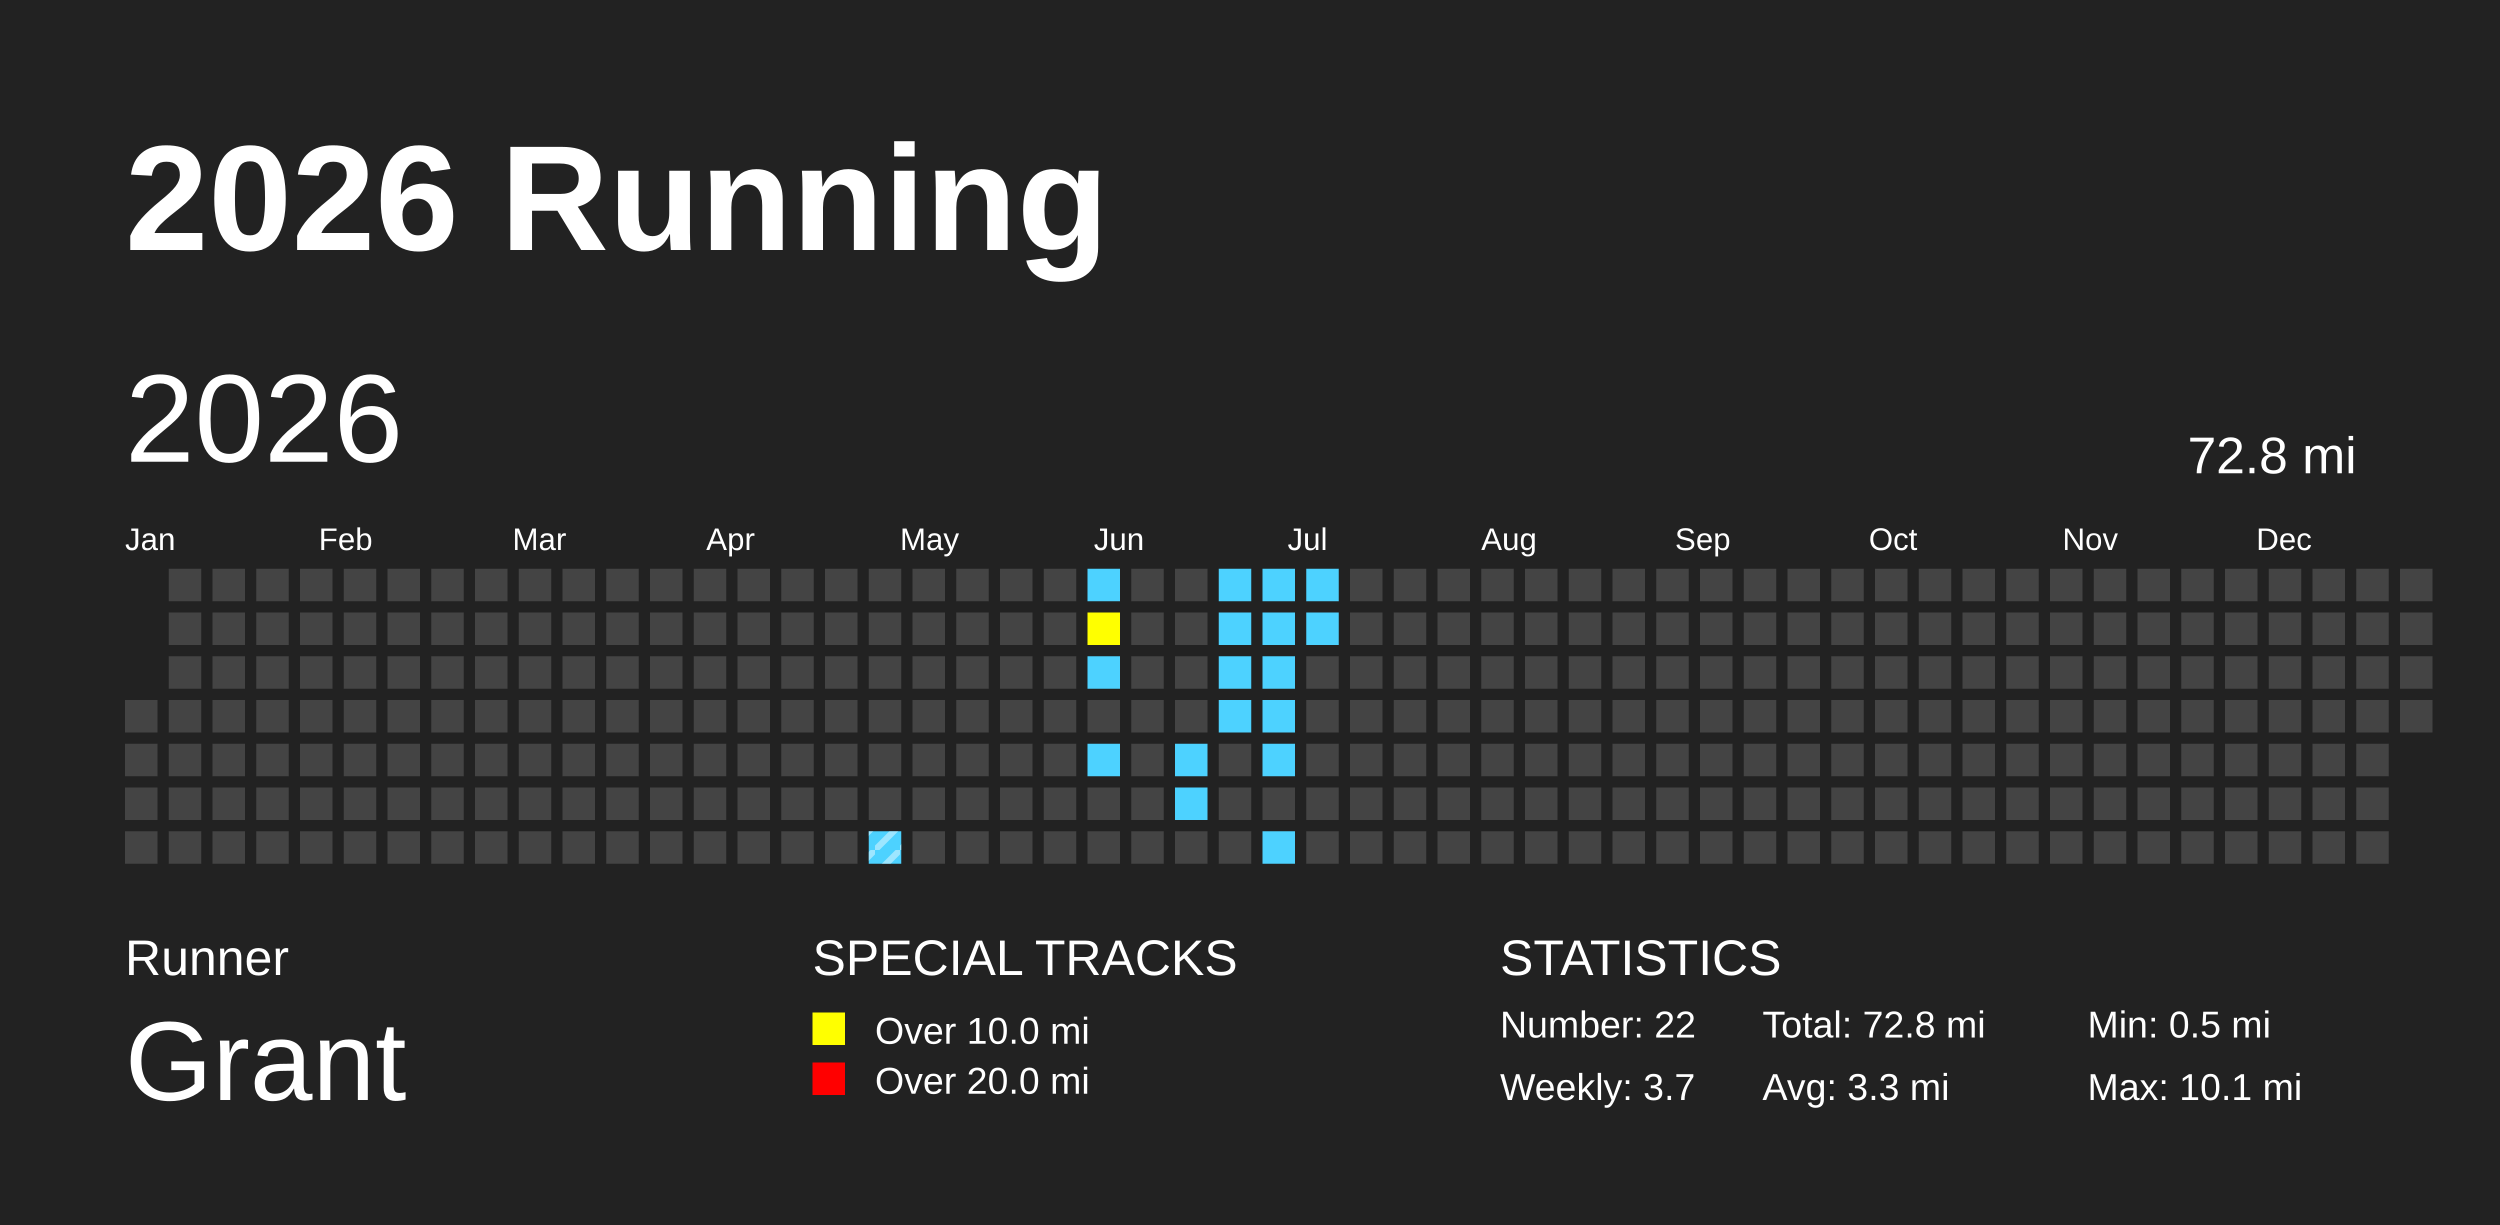
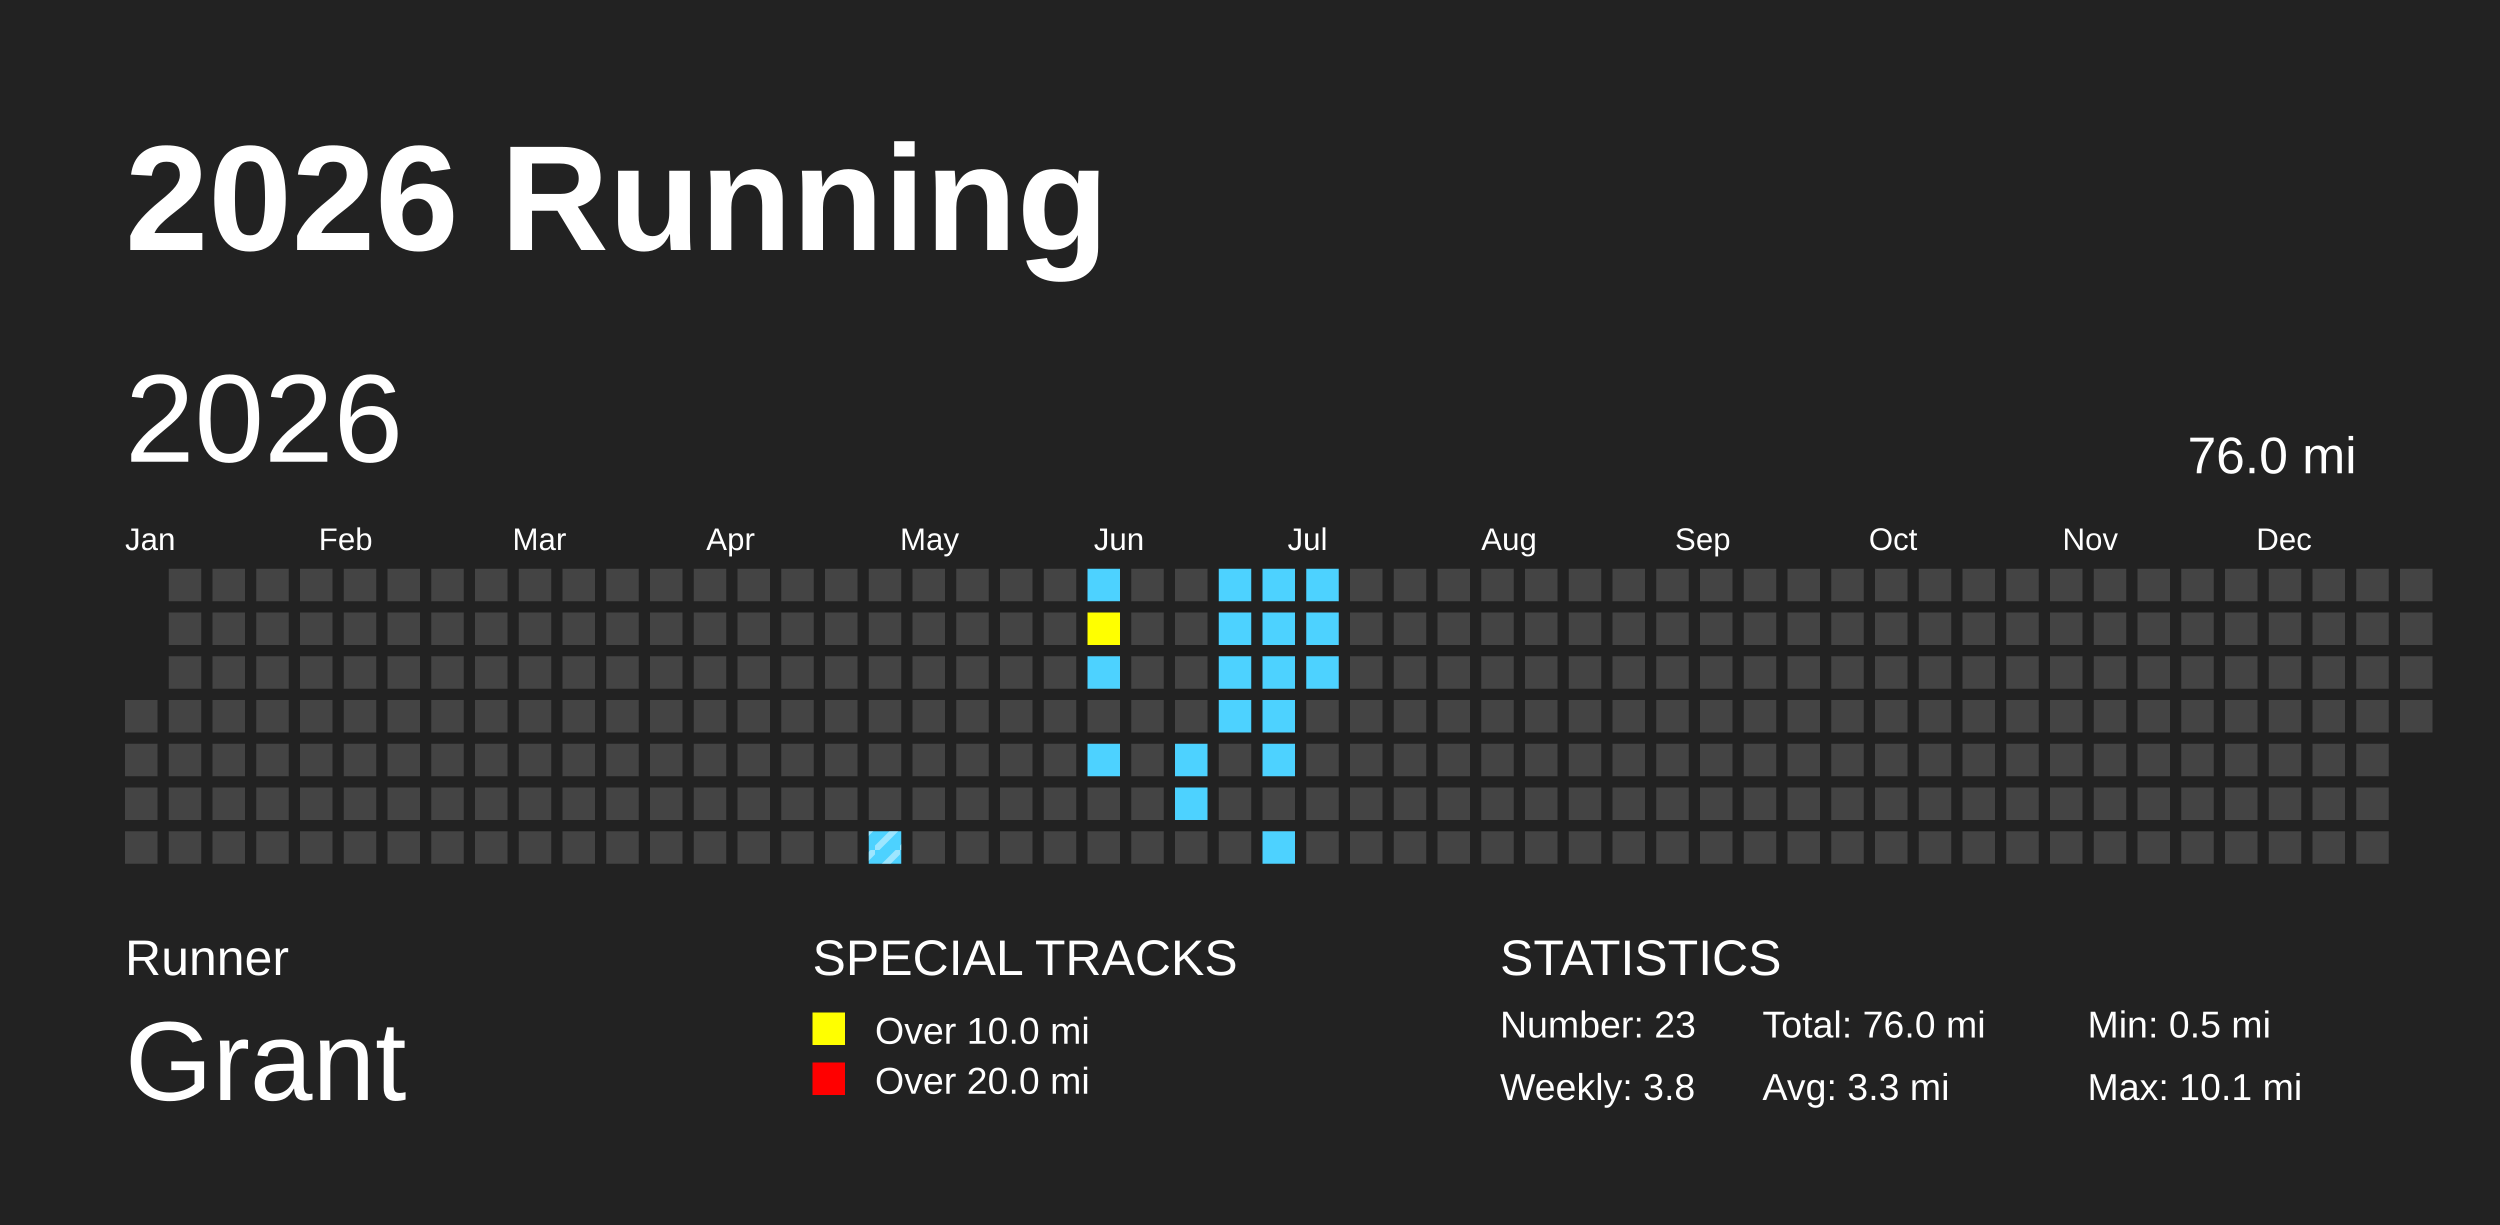
<svg xmlns="http://www.w3.org/2000/svg" baseProfile="full" height="98mm" version="1.1" viewBox="0,0,200,98" width="200mm">
  <defs>
    <pattern height="2" id="indoor-stripe" patternUnits="userSpaceOnUse" width="2">
      <line stroke="white" stroke-opacity="0.45" stroke-width="0.5" x1="0" x2="2" y1="2" y2="0" />
    </pattern>
  </defs>
  <rect fill="#222222" height="98" width="200" x="0" y="0" />
  <text fill="#FFFFFF" style="font-size:12px; font-family:Arial; font-weight:bold;" x="10" y="20">2026 Running</text>
  <text fill="#FFFFFF" style="font-size:4px; font-family:Arial" x="10" y="78">Runner</text>
  <text fill="#FFFFFF" style="font-size:9px; font-family:Arial" x="10" y="88">Grant</text>
  <text fill="#FFFFFF" style="font-size:4px; font-family:Arial" x="65" y="78">SPECIAL TRACKS</text>
  <rect fill="yellow" height="2.6" width="2.6" x="65" y="81" />
  <text fill="#FFFFFF" style="font-size:3px; font-family:Arial" x="70" y="83.5">Over 10.0 mi</text>
  <rect fill="red" height="2.6" width="2.6" x="65" y="85" />
  <text fill="#FFFFFF" style="font-size:3px; font-family:Arial" x="70" y="87.5">Over 20.0 mi</text>
  <text fill="#FFFFFF" style="font-size:4px; font-family:Arial" x="120" y="78">STATISTICS</text>
-   <text fill="#FFFFFF" style="font-size:3px; font-family:Arial" x="120" y="83">Number: 22</text>
-   <text fill="#FFFFFF" style="font-size:3px; font-family:Arial" x="120" y="88">Weekly: 3.7</text>
-   <text fill="#FFFFFF" style="font-size:3px; font-family:Arial" x="141" y="83">Total: 72.8 mi</text>
+   <text fill="#FFFFFF" style="font-size:3px; font-family:Arial" x="120" y="83">Number: 23</text>
+   <text fill="#FFFFFF" style="font-size:3px; font-family:Arial" x="120" y="88">Weekly: 3.8</text>
+   <text fill="#FFFFFF" style="font-size:3px; font-family:Arial" x="141" y="83">Total: 76.0 mi</text>
  <text fill="#FFFFFF" style="font-size:3px; font-family:Arial" x="141" y="88">Avg: 3.3 mi</text>
  <text fill="#FFFFFF" style="font-size:3px; font-family:Arial" x="167" y="83">Min: 0.5 mi</text>
  <text fill="#FFFFFF" style="font-size:3px; font-family:Arial" x="167" y="88">Max: 10.1 mi</text>
  <text dominant-baseline="hanging" fill="#FFFFFF" style="font-size:10.0px; font-family:Arial;" x="10" y="30">2026</text>
-   <text dominant-baseline="hanging" fill="#FFFFFF" style="font-size:4.125px; font-family:Arial;" x="175" y="35">72.8 mi</text>
+   <text dominant-baseline="hanging" fill="#FFFFFF" style="font-size:4.125px; font-family:Arial;" x="175" y="35">76.0 mi</text>
  <text fill="#FFFFFF" style="font-size:2.5px; font-family:Arial" x="10.0" y="44">Jan</text>
  <text fill="#FFFFFF" style="font-size:2.5px; font-family:Arial" x="25.5" y="44">Feb</text>
  <text fill="#FFFFFF" style="font-size:2.5px; font-family:Arial" x="41.0" y="44">Mar</text>
  <text fill="#FFFFFF" style="font-size:2.5px; font-family:Arial" x="56.5" y="44">Apr</text>
  <text fill="#FFFFFF" style="font-size:2.5px; font-family:Arial" x="72.0" y="44">May</text>
  <text fill="#FFFFFF" style="font-size:2.5px; font-family:Arial" x="87.5" y="44">Jun</text>
  <text fill="#FFFFFF" style="font-size:2.5px; font-family:Arial" x="103.0" y="44">Jul</text>
  <text fill="#FFFFFF" style="font-size:2.5px; font-family:Arial" x="118.5" y="44">Aug</text>
  <text fill="#FFFFFF" style="font-size:2.5px; font-family:Arial" x="134.0" y="44">Sep</text>
  <text fill="#FFFFFF" style="font-size:2.5px; font-family:Arial" x="149.5" y="44">Oct</text>
  <text fill="#FFFFFF" style="font-size:2.5px; font-family:Arial" x="165.0" y="44">Nov</text>
  <text fill="#FFFFFF" style="font-size:2.5px; font-family:Arial" x="180.5" y="44">Dec</text>
  <rect fill="#444444" height="2.6" width="2.6" x="10.0" y="56.0" />
  <rect fill="#444444" height="2.6" width="2.6" x="10.0" y="59.5" />
  <rect fill="#444444" height="2.6" width="2.6" x="10.0" y="63.0" />
  <rect fill="#444444" height="2.6" width="2.6" x="10.0" y="66.5" />
  <rect fill="#444444" height="2.6" width="2.6" x="13.5" y="45.5" />
  <rect fill="#444444" height="2.6" width="2.6" x="13.5" y="49.0" />
  <rect fill="#444444" height="2.6" width="2.6" x="13.5" y="52.5" />
  <rect fill="#444444" height="2.6" width="2.6" x="13.5" y="56.0" />
  <rect fill="#444444" height="2.6" width="2.6" x="13.5" y="59.5" />
  <rect fill="#444444" height="2.6" width="2.6" x="13.5" y="63.0" />
  <rect fill="#444444" height="2.6" width="2.6" x="13.5" y="66.5" />
  <rect fill="#444444" height="2.6" width="2.6" x="17.0" y="45.5" />
  <rect fill="#444444" height="2.6" width="2.6" x="17.0" y="49.0" />
  <rect fill="#444444" height="2.6" width="2.6" x="17.0" y="52.5" />
  <rect fill="#444444" height="2.6" width="2.6" x="17.0" y="56.0" />
  <rect fill="#444444" height="2.6" width="2.6" x="17.0" y="59.5" />
  <rect fill="#444444" height="2.6" width="2.6" x="17.0" y="63.0" />
  <rect fill="#444444" height="2.6" width="2.6" x="17.0" y="66.5" />
  <rect fill="#444444" height="2.6" width="2.6" x="20.5" y="45.5" />
  <rect fill="#444444" height="2.6" width="2.6" x="20.5" y="49.0" />
  <rect fill="#444444" height="2.6" width="2.6" x="20.5" y="52.5" />
  <rect fill="#444444" height="2.6" width="2.6" x="20.5" y="56.0" />
  <rect fill="#444444" height="2.6" width="2.6" x="20.5" y="59.5" />
  <rect fill="#444444" height="2.6" width="2.6" x="20.5" y="63.0" />
  <rect fill="#444444" height="2.6" width="2.6" x="20.5" y="66.5" />
  <rect fill="#444444" height="2.6" width="2.6" x="24.0" y="45.5" />
  <rect fill="#444444" height="2.6" width="2.6" x="24.0" y="49.0" />
  <rect fill="#444444" height="2.6" width="2.6" x="24.0" y="52.5" />
  <rect fill="#444444" height="2.6" width="2.6" x="24.0" y="56.0" />
  <rect fill="#444444" height="2.6" width="2.6" x="24.0" y="59.5" />
  <rect fill="#444444" height="2.6" width="2.6" x="24.0" y="63.0" />
  <rect fill="#444444" height="2.6" width="2.6" x="24.0" y="66.5" />
  <rect fill="#444444" height="2.6" width="2.6" x="27.5" y="45.5" />
  <rect fill="#444444" height="2.6" width="2.6" x="27.5" y="49.0" />
  <rect fill="#444444" height="2.6" width="2.6" x="27.5" y="52.5" />
  <rect fill="#444444" height="2.6" width="2.6" x="27.5" y="56.0" />
  <rect fill="#444444" height="2.6" width="2.6" x="27.5" y="59.5" />
  <rect fill="#444444" height="2.6" width="2.6" x="27.5" y="63.0" />
  <rect fill="#444444" height="2.6" width="2.6" x="27.5" y="66.5" />
  <rect fill="#444444" height="2.6" width="2.6" x="31.0" y="45.5" />
  <rect fill="#444444" height="2.6" width="2.6" x="31.0" y="49.0" />
  <rect fill="#444444" height="2.6" width="2.6" x="31.0" y="52.5" />
  <rect fill="#444444" height="2.6" width="2.6" x="31.0" y="56.0" />
  <rect fill="#444444" height="2.6" width="2.6" x="31.0" y="59.5" />
  <rect fill="#444444" height="2.6" width="2.6" x="31.0" y="63.0" />
  <rect fill="#444444" height="2.6" width="2.6" x="31.0" y="66.5" />
  <rect fill="#444444" height="2.6" width="2.6" x="34.5" y="45.5" />
  <rect fill="#444444" height="2.6" width="2.6" x="34.5" y="49.0" />
  <rect fill="#444444" height="2.6" width="2.6" x="34.5" y="52.5" />
  <rect fill="#444444" height="2.6" width="2.6" x="34.5" y="56.0" />
  <rect fill="#444444" height="2.6" width="2.6" x="34.5" y="59.5" />
  <rect fill="#444444" height="2.6" width="2.6" x="34.5" y="63.0" />
  <rect fill="#444444" height="2.6" width="2.6" x="34.5" y="66.5" />
  <rect fill="#444444" height="2.6" width="2.6" x="38.0" y="45.5" />
  <rect fill="#444444" height="2.6" width="2.6" x="38.0" y="49.0" />
  <rect fill="#444444" height="2.6" width="2.6" x="38.0" y="52.5" />
  <rect fill="#444444" height="2.6" width="2.6" x="38.0" y="56.0" />
  <rect fill="#444444" height="2.6" width="2.6" x="38.0" y="59.5" />
  <rect fill="#444444" height="2.6" width="2.6" x="38.0" y="63.0" />
  <rect fill="#444444" height="2.6" width="2.6" x="38.0" y="66.5" />
  <rect fill="#444444" height="2.6" width="2.6" x="41.5" y="45.5" />
  <rect fill="#444444" height="2.6" width="2.6" x="41.5" y="49.0" />
  <rect fill="#444444" height="2.6" width="2.6" x="41.5" y="52.5" />
  <rect fill="#444444" height="2.6" width="2.6" x="41.5" y="56.0" />
  <rect fill="#444444" height="2.6" width="2.6" x="41.5" y="59.5" />
  <rect fill="#444444" height="2.6" width="2.6" x="41.5" y="63.0" />
  <rect fill="#444444" height="2.6" width="2.6" x="41.5" y="66.5" />
  <rect fill="#444444" height="2.6" width="2.6" x="45.0" y="45.5" />
  <rect fill="#444444" height="2.6" width="2.6" x="45.0" y="49.0" />
  <rect fill="#444444" height="2.6" width="2.6" x="45.0" y="52.5" />
  <rect fill="#444444" height="2.6" width="2.6" x="45.0" y="56.0" />
  <rect fill="#444444" height="2.6" width="2.6" x="45.0" y="59.5" />
  <rect fill="#444444" height="2.6" width="2.6" x="45.0" y="63.0" />
  <rect fill="#444444" height="2.6" width="2.6" x="45.0" y="66.5" />
  <rect fill="#444444" height="2.6" width="2.6" x="48.5" y="45.5" />
  <rect fill="#444444" height="2.6" width="2.6" x="48.5" y="49.0" />
  <rect fill="#444444" height="2.6" width="2.6" x="48.5" y="52.5" />
  <rect fill="#444444" height="2.6" width="2.6" x="48.5" y="56.0" />
  <rect fill="#444444" height="2.6" width="2.6" x="48.5" y="59.5" />
  <rect fill="#444444" height="2.6" width="2.6" x="48.5" y="63.0" />
  <rect fill="#444444" height="2.6" width="2.6" x="48.5" y="66.5" />
  <rect fill="#444444" height="2.6" width="2.6" x="52.0" y="45.5" />
  <rect fill="#444444" height="2.6" width="2.6" x="52.0" y="49.0" />
  <rect fill="#444444" height="2.6" width="2.6" x="52.0" y="52.5" />
  <rect fill="#444444" height="2.6" width="2.6" x="52.0" y="56.0" />
  <rect fill="#444444" height="2.6" width="2.6" x="52.0" y="59.5" />
  <rect fill="#444444" height="2.6" width="2.6" x="52.0" y="63.0" />
  <rect fill="#444444" height="2.6" width="2.6" x="52.0" y="66.5" />
  <rect fill="#444444" height="2.6" width="2.6" x="55.5" y="45.5" />
  <rect fill="#444444" height="2.6" width="2.6" x="55.5" y="49.0" />
  <rect fill="#444444" height="2.6" width="2.6" x="55.5" y="52.5" />
  <rect fill="#444444" height="2.6" width="2.6" x="55.5" y="56.0" />
  <rect fill="#444444" height="2.6" width="2.6" x="55.5" y="59.5" />
  <rect fill="#444444" height="2.6" width="2.6" x="55.5" y="63.0" />
  <rect fill="#444444" height="2.6" width="2.6" x="55.5" y="66.5" />
  <rect fill="#444444" height="2.6" width="2.6" x="59.0" y="45.5" />
  <rect fill="#444444" height="2.6" width="2.6" x="59.0" y="49.0" />
  <rect fill="#444444" height="2.6" width="2.6" x="59.0" y="52.5" />
  <rect fill="#444444" height="2.6" width="2.6" x="59.0" y="56.0" />
  <rect fill="#444444" height="2.6" width="2.6" x="59.0" y="59.5" />
  <rect fill="#444444" height="2.6" width="2.6" x="59.0" y="63.0" />
  <rect fill="#444444" height="2.6" width="2.6" x="59.0" y="66.5" />
  <rect fill="#444444" height="2.6" width="2.6" x="62.5" y="45.5" />
  <rect fill="#444444" height="2.6" width="2.6" x="62.5" y="49.0" />
  <rect fill="#444444" height="2.6" width="2.6" x="62.5" y="52.5" />
  <rect fill="#444444" height="2.6" width="2.6" x="62.5" y="56.0" />
  <rect fill="#444444" height="2.6" width="2.6" x="62.5" y="59.5" />
  <rect fill="#444444" height="2.6" width="2.6" x="62.5" y="63.0" />
  <rect fill="#444444" height="2.6" width="2.6" x="62.5" y="66.5" />
  <rect fill="#444444" height="2.6" width="2.6" x="66.0" y="45.5" />
  <rect fill="#444444" height="2.6" width="2.6" x="66.0" y="49.0" />
  <rect fill="#444444" height="2.6" width="2.6" x="66.0" y="52.5" />
  <rect fill="#444444" height="2.6" width="2.6" x="66.0" y="56.0" />
  <rect fill="#444444" height="2.6" width="2.6" x="66.0" y="59.5" />
  <rect fill="#444444" height="2.6" width="2.6" x="66.0" y="63.0" />
  <rect fill="#444444" height="2.6" width="2.6" x="66.0" y="66.5" />
  <rect fill="#444444" height="2.6" width="2.6" x="69.5" y="45.5" />
  <rect fill="#444444" height="2.6" width="2.6" x="69.5" y="49.0" />
  <rect fill="#444444" height="2.6" width="2.6" x="69.5" y="52.5" />
  <rect fill="#444444" height="2.6" width="2.6" x="69.5" y="56.0" />
  <rect fill="#444444" height="2.6" width="2.6" x="69.5" y="59.5" />
  <rect fill="#444444" height="2.6" width="2.6" x="69.5" y="63.0" />
  <rect fill="#4DD2FF" height="2.6" width="2.6" x="69.5" y="66.5" />
  <rect fill="url(#indoor-stripe)" height="2.6" style="pointer-events: none;" width="2.6" x="69.5" y="66.5" />
  <rect fill="#444444" height="2.6" width="2.6" x="73.0" y="45.5" />
  <rect fill="#444444" height="2.6" width="2.6" x="73.0" y="49.0" />
  <rect fill="#444444" height="2.6" width="2.6" x="73.0" y="52.5" />
  <rect fill="#444444" height="2.6" width="2.6" x="73.0" y="56.0" />
  <rect fill="#444444" height="2.6" width="2.6" x="73.0" y="59.5" />
  <rect fill="#444444" height="2.6" width="2.6" x="73.0" y="63.0" />
  <rect fill="#444444" height="2.6" width="2.6" x="73.0" y="66.5" />
  <rect fill="#444444" height="2.6" width="2.6" x="76.5" y="45.5" />
  <rect fill="#444444" height="2.6" width="2.6" x="76.5" y="49.0" />
  <rect fill="#444444" height="2.6" width="2.6" x="76.5" y="52.5" />
  <rect fill="#444444" height="2.6" width="2.6" x="76.5" y="56.0" />
  <rect fill="#444444" height="2.6" width="2.6" x="76.5" y="59.5" />
  <rect fill="#444444" height="2.6" width="2.6" x="76.5" y="63.0" />
  <rect fill="#444444" height="2.6" width="2.6" x="76.5" y="66.5" />
  <rect fill="#444444" height="2.6" width="2.6" x="80.0" y="45.5" />
  <rect fill="#444444" height="2.6" width="2.6" x="80.0" y="49.0" />
  <rect fill="#444444" height="2.6" width="2.6" x="80.0" y="52.5" />
  <rect fill="#444444" height="2.6" width="2.6" x="80.0" y="56.0" />
  <rect fill="#444444" height="2.6" width="2.6" x="80.0" y="59.5" />
  <rect fill="#444444" height="2.6" width="2.6" x="80.0" y="63.0" />
  <rect fill="#444444" height="2.6" width="2.6" x="80.0" y="66.5" />
  <rect fill="#444444" height="2.6" width="2.6" x="83.5" y="45.5" />
  <rect fill="#444444" height="2.6" width="2.6" x="83.5" y="49.0" />
  <rect fill="#444444" height="2.6" width="2.6" x="83.5" y="52.5" />
  <rect fill="#444444" height="2.6" width="2.6" x="83.5" y="56.0" />
  <rect fill="#444444" height="2.6" width="2.6" x="83.5" y="59.5" />
  <rect fill="#444444" height="2.6" width="2.6" x="83.5" y="63.0" />
  <rect fill="#444444" height="2.6" width="2.6" x="83.5" y="66.5" />
  <rect fill="#4DD2FF" height="2.6" width="2.6" x="87.0" y="45.5" />
  <rect fill="yellow" height="2.6" width="2.6" x="87.0" y="49.0" />
  <rect fill="#4DD2FF" height="2.6" width="2.6" x="87.0" y="52.5" />
  <rect fill="#444444" height="2.6" width="2.6" x="87.0" y="56.0" />
  <rect fill="#4DD2FF" height="2.6" width="2.6" x="87.0" y="59.5" />
  <rect fill="#444444" height="2.6" width="2.6" x="87.0" y="63.0" />
  <rect fill="#444444" height="2.6" width="2.6" x="87.0" y="66.5" />
  <rect fill="#444444" height="2.6" width="2.6" x="90.5" y="45.5" />
  <rect fill="#444444" height="2.6" width="2.6" x="90.5" y="49.0" />
  <rect fill="#444444" height="2.6" width="2.6" x="90.5" y="52.5" />
  <rect fill="#444444" height="2.6" width="2.6" x="90.5" y="56.0" />
  <rect fill="#444444" height="2.6" width="2.6" x="90.5" y="59.5" />
  <rect fill="#444444" height="2.6" width="2.6" x="90.5" y="63.0" />
  <rect fill="#444444" height="2.6" width="2.6" x="90.5" y="66.5" />
  <rect fill="#444444" height="2.6" width="2.6" x="94.0" y="45.5" />
  <rect fill="#444444" height="2.6" width="2.6" x="94.0" y="49.0" />
  <rect fill="#444444" height="2.6" width="2.6" x="94.0" y="52.5" />
  <rect fill="#444444" height="2.6" width="2.6" x="94.0" y="56.0" />
  <rect fill="#4DD2FF" height="2.6" width="2.6" x="94.0" y="59.5" />
  <rect fill="#4DD2FF" height="2.6" width="2.6" x="94.0" y="63.0" />
  <rect fill="#444444" height="2.6" width="2.6" x="94.0" y="66.5" />
  <rect fill="#4DD2FF" height="2.6" width="2.6" x="97.5" y="45.5" />
  <rect fill="#4DD2FF" height="2.6" width="2.6" x="97.5" y="49.0" />
  <rect fill="#4DD2FF" height="2.6" width="2.6" x="97.5" y="52.5" />
  <rect fill="#4DD2FF" height="2.6" width="2.6" x="97.5" y="56.0" />
  <rect fill="#444444" height="2.6" width="2.6" x="97.5" y="59.5" />
  <rect fill="#444444" height="2.6" width="2.6" x="97.5" y="63.0" />
  <rect fill="#444444" height="2.6" width="2.6" x="97.5" y="66.5" />
  <rect fill="#4DD2FF" height="2.6" width="2.6" x="101.0" y="45.5" />
  <rect fill="#4DD2FF" height="2.6" width="2.6" x="101.0" y="49.0" />
  <rect fill="#4DD2FF" height="2.6" width="2.6" x="101.0" y="52.5" />
  <rect fill="#4DD2FF" height="2.6" width="2.6" x="101.0" y="56.0" />
  <rect fill="#4DD2FF" height="2.6" width="2.6" x="101.0" y="59.5" />
  <rect fill="#444444" height="2.6" width="2.6" x="101.0" y="63.0" />
  <rect fill="#4DD2FF" height="2.6" width="2.6" x="101.0" y="66.5" />
  <rect fill="#4DD2FF" height="2.6" width="2.6" x="104.5" y="45.5" />
  <rect fill="#4DD2FF" height="2.6" width="2.6" x="104.5" y="49.0" />
-   <rect fill="#444444" height="2.6" width="2.6" x="104.5" y="52.5" />
+   <rect fill="#4DD2FF" height="2.6" width="2.6" x="104.5" y="52.5" />
  <rect fill="#444444" height="2.6" width="2.6" x="104.5" y="56.0" />
  <rect fill="#444444" height="2.6" width="2.6" x="104.5" y="59.5" />
  <rect fill="#444444" height="2.6" width="2.6" x="104.5" y="63.0" />
  <rect fill="#444444" height="2.6" width="2.6" x="104.5" y="66.5" />
  <rect fill="#444444" height="2.6" width="2.6" x="108.0" y="45.5" />
  <rect fill="#444444" height="2.6" width="2.6" x="108.0" y="49.0" />
  <rect fill="#444444" height="2.6" width="2.6" x="108.0" y="52.5" />
  <rect fill="#444444" height="2.6" width="2.6" x="108.0" y="56.0" />
  <rect fill="#444444" height="2.6" width="2.6" x="108.0" y="59.5" />
  <rect fill="#444444" height="2.6" width="2.6" x="108.0" y="63.0" />
  <rect fill="#444444" height="2.6" width="2.6" x="108.0" y="66.5" />
  <rect fill="#444444" height="2.6" width="2.6" x="111.5" y="45.5" />
  <rect fill="#444444" height="2.6" width="2.6" x="111.5" y="49.0" />
  <rect fill="#444444" height="2.6" width="2.6" x="111.5" y="52.5" />
  <rect fill="#444444" height="2.6" width="2.6" x="111.5" y="56.0" />
  <rect fill="#444444" height="2.6" width="2.6" x="111.5" y="59.5" />
  <rect fill="#444444" height="2.6" width="2.6" x="111.5" y="63.0" />
  <rect fill="#444444" height="2.6" width="2.6" x="111.5" y="66.5" />
  <rect fill="#444444" height="2.6" width="2.6" x="115.0" y="45.5" />
  <rect fill="#444444" height="2.6" width="2.6" x="115.0" y="49.0" />
  <rect fill="#444444" height="2.6" width="2.6" x="115.0" y="52.5" />
  <rect fill="#444444" height="2.6" width="2.6" x="115.0" y="56.0" />
  <rect fill="#444444" height="2.6" width="2.6" x="115.0" y="59.5" />
  <rect fill="#444444" height="2.6" width="2.6" x="115.0" y="63.0" />
  <rect fill="#444444" height="2.6" width="2.6" x="115.0" y="66.5" />
  <rect fill="#444444" height="2.6" width="2.6" x="118.5" y="45.5" />
  <rect fill="#444444" height="2.6" width="2.6" x="118.5" y="49.0" />
  <rect fill="#444444" height="2.6" width="2.6" x="118.5" y="52.5" />
  <rect fill="#444444" height="2.6" width="2.6" x="118.5" y="56.0" />
  <rect fill="#444444" height="2.6" width="2.6" x="118.5" y="59.5" />
  <rect fill="#444444" height="2.6" width="2.6" x="118.5" y="63.0" />
  <rect fill="#444444" height="2.6" width="2.6" x="118.5" y="66.5" />
  <rect fill="#444444" height="2.6" width="2.6" x="122.0" y="45.5" />
  <rect fill="#444444" height="2.6" width="2.6" x="122.0" y="49.0" />
  <rect fill="#444444" height="2.6" width="2.6" x="122.0" y="52.5" />
  <rect fill="#444444" height="2.6" width="2.6" x="122.0" y="56.0" />
  <rect fill="#444444" height="2.6" width="2.6" x="122.0" y="59.5" />
  <rect fill="#444444" height="2.6" width="2.6" x="122.0" y="63.0" />
  <rect fill="#444444" height="2.6" width="2.6" x="122.0" y="66.5" />
  <rect fill="#444444" height="2.6" width="2.6" x="125.5" y="45.5" />
  <rect fill="#444444" height="2.6" width="2.6" x="125.5" y="49.0" />
  <rect fill="#444444" height="2.6" width="2.6" x="125.5" y="52.5" />
  <rect fill="#444444" height="2.6" width="2.6" x="125.5" y="56.0" />
  <rect fill="#444444" height="2.6" width="2.6" x="125.5" y="59.5" />
  <rect fill="#444444" height="2.6" width="2.6" x="125.5" y="63.0" />
  <rect fill="#444444" height="2.6" width="2.6" x="125.5" y="66.5" />
  <rect fill="#444444" height="2.6" width="2.6" x="129.0" y="45.5" />
  <rect fill="#444444" height="2.6" width="2.6" x="129.0" y="49.0" />
  <rect fill="#444444" height="2.6" width="2.6" x="129.0" y="52.5" />
  <rect fill="#444444" height="2.6" width="2.6" x="129.0" y="56.0" />
  <rect fill="#444444" height="2.6" width="2.6" x="129.0" y="59.5" />
  <rect fill="#444444" height="2.6" width="2.6" x="129.0" y="63.0" />
  <rect fill="#444444" height="2.6" width="2.6" x="129.0" y="66.5" />
  <rect fill="#444444" height="2.6" width="2.6" x="132.5" y="45.5" />
  <rect fill="#444444" height="2.6" width="2.6" x="132.5" y="49.0" />
  <rect fill="#444444" height="2.6" width="2.6" x="132.5" y="52.5" />
  <rect fill="#444444" height="2.6" width="2.6" x="132.5" y="56.0" />
  <rect fill="#444444" height="2.6" width="2.6" x="132.5" y="59.5" />
  <rect fill="#444444" height="2.6" width="2.6" x="132.5" y="63.0" />
  <rect fill="#444444" height="2.6" width="2.6" x="132.5" y="66.5" />
  <rect fill="#444444" height="2.6" width="2.6" x="136.0" y="45.5" />
  <rect fill="#444444" height="2.6" width="2.6" x="136.0" y="49.0" />
  <rect fill="#444444" height="2.6" width="2.6" x="136.0" y="52.5" />
  <rect fill="#444444" height="2.6" width="2.6" x="136.0" y="56.0" />
  <rect fill="#444444" height="2.6" width="2.6" x="136.0" y="59.5" />
  <rect fill="#444444" height="2.6" width="2.6" x="136.0" y="63.0" />
  <rect fill="#444444" height="2.6" width="2.6" x="136.0" y="66.5" />
  <rect fill="#444444" height="2.6" width="2.6" x="139.5" y="45.5" />
  <rect fill="#444444" height="2.6" width="2.6" x="139.5" y="49.0" />
  <rect fill="#444444" height="2.6" width="2.6" x="139.5" y="52.5" />
  <rect fill="#444444" height="2.6" width="2.6" x="139.5" y="56.0" />
  <rect fill="#444444" height="2.6" width="2.6" x="139.5" y="59.5" />
  <rect fill="#444444" height="2.6" width="2.6" x="139.5" y="63.0" />
  <rect fill="#444444" height="2.6" width="2.6" x="139.5" y="66.5" />
  <rect fill="#444444" height="2.6" width="2.6" x="143.0" y="45.5" />
  <rect fill="#444444" height="2.6" width="2.6" x="143.0" y="49.0" />
  <rect fill="#444444" height="2.6" width="2.6" x="143.0" y="52.5" />
  <rect fill="#444444" height="2.6" width="2.6" x="143.0" y="56.0" />
  <rect fill="#444444" height="2.6" width="2.6" x="143.0" y="59.5" />
  <rect fill="#444444" height="2.6" width="2.6" x="143.0" y="63.0" />
  <rect fill="#444444" height="2.6" width="2.6" x="143.0" y="66.5" />
  <rect fill="#444444" height="2.6" width="2.6" x="146.5" y="45.5" />
  <rect fill="#444444" height="2.6" width="2.6" x="146.5" y="49.0" />
  <rect fill="#444444" height="2.6" width="2.6" x="146.5" y="52.5" />
  <rect fill="#444444" height="2.6" width="2.6" x="146.5" y="56.0" />
  <rect fill="#444444" height="2.6" width="2.6" x="146.5" y="59.5" />
  <rect fill="#444444" height="2.6" width="2.6" x="146.5" y="63.0" />
  <rect fill="#444444" height="2.6" width="2.6" x="146.5" y="66.5" />
  <rect fill="#444444" height="2.6" width="2.6" x="150.0" y="45.5" />
  <rect fill="#444444" height="2.6" width="2.6" x="150.0" y="49.0" />
  <rect fill="#444444" height="2.6" width="2.6" x="150.0" y="52.5" />
  <rect fill="#444444" height="2.6" width="2.6" x="150.0" y="56.0" />
  <rect fill="#444444" height="2.6" width="2.6" x="150.0" y="59.5" />
  <rect fill="#444444" height="2.6" width="2.6" x="150.0" y="63.0" />
  <rect fill="#444444" height="2.6" width="2.6" x="150.0" y="66.5" />
  <rect fill="#444444" height="2.6" width="2.6" x="153.5" y="45.5" />
  <rect fill="#444444" height="2.6" width="2.6" x="153.5" y="49.0" />
  <rect fill="#444444" height="2.6" width="2.6" x="153.5" y="52.5" />
  <rect fill="#444444" height="2.6" width="2.6" x="153.5" y="56.0" />
  <rect fill="#444444" height="2.6" width="2.6" x="153.5" y="59.5" />
  <rect fill="#444444" height="2.6" width="2.6" x="153.5" y="63.0" />
  <rect fill="#444444" height="2.6" width="2.6" x="153.5" y="66.5" />
  <rect fill="#444444" height="2.6" width="2.6" x="157.0" y="45.5" />
  <rect fill="#444444" height="2.6" width="2.6" x="157.0" y="49.0" />
  <rect fill="#444444" height="2.6" width="2.6" x="157.0" y="52.5" />
  <rect fill="#444444" height="2.6" width="2.6" x="157.0" y="56.0" />
  <rect fill="#444444" height="2.6" width="2.6" x="157.0" y="59.5" />
  <rect fill="#444444" height="2.6" width="2.6" x="157.0" y="63.0" />
  <rect fill="#444444" height="2.6" width="2.6" x="157.0" y="66.5" />
  <rect fill="#444444" height="2.6" width="2.6" x="160.5" y="45.5" />
  <rect fill="#444444" height="2.6" width="2.6" x="160.5" y="49.0" />
  <rect fill="#444444" height="2.6" width="2.6" x="160.5" y="52.5" />
  <rect fill="#444444" height="2.6" width="2.6" x="160.5" y="56.0" />
  <rect fill="#444444" height="2.6" width="2.6" x="160.5" y="59.5" />
  <rect fill="#444444" height="2.6" width="2.6" x="160.5" y="63.0" />
  <rect fill="#444444" height="2.6" width="2.6" x="160.5" y="66.5" />
  <rect fill="#444444" height="2.6" width="2.6" x="164.0" y="45.5" />
  <rect fill="#444444" height="2.6" width="2.6" x="164.0" y="49.0" />
  <rect fill="#444444" height="2.6" width="2.6" x="164.0" y="52.5" />
  <rect fill="#444444" height="2.6" width="2.6" x="164.0" y="56.0" />
  <rect fill="#444444" height="2.6" width="2.6" x="164.0" y="59.5" />
  <rect fill="#444444" height="2.6" width="2.6" x="164.0" y="63.0" />
  <rect fill="#444444" height="2.6" width="2.6" x="164.0" y="66.5" />
  <rect fill="#444444" height="2.6" width="2.6" x="167.5" y="45.5" />
  <rect fill="#444444" height="2.6" width="2.6" x="167.5" y="49.0" />
  <rect fill="#444444" height="2.6" width="2.6" x="167.5" y="52.5" />
  <rect fill="#444444" height="2.6" width="2.6" x="167.5" y="56.0" />
  <rect fill="#444444" height="2.6" width="2.6" x="167.5" y="59.5" />
  <rect fill="#444444" height="2.6" width="2.6" x="167.5" y="63.0" />
  <rect fill="#444444" height="2.6" width="2.6" x="167.5" y="66.5" />
  <rect fill="#444444" height="2.6" width="2.6" x="171.0" y="45.5" />
  <rect fill="#444444" height="2.6" width="2.6" x="171.0" y="49.0" />
  <rect fill="#444444" height="2.6" width="2.6" x="171.0" y="52.5" />
  <rect fill="#444444" height="2.6" width="2.6" x="171.0" y="56.0" />
  <rect fill="#444444" height="2.6" width="2.6" x="171.0" y="59.5" />
  <rect fill="#444444" height="2.6" width="2.6" x="171.0" y="63.0" />
  <rect fill="#444444" height="2.6" width="2.6" x="171.0" y="66.5" />
  <rect fill="#444444" height="2.6" width="2.6" x="174.5" y="45.5" />
  <rect fill="#444444" height="2.6" width="2.6" x="174.5" y="49.0" />
  <rect fill="#444444" height="2.6" width="2.6" x="174.5" y="52.5" />
  <rect fill="#444444" height="2.6" width="2.6" x="174.5" y="56.0" />
  <rect fill="#444444" height="2.6" width="2.6" x="174.5" y="59.5" />
  <rect fill="#444444" height="2.6" width="2.6" x="174.5" y="63.0" />
  <rect fill="#444444" height="2.6" width="2.6" x="174.5" y="66.5" />
  <rect fill="#444444" height="2.6" width="2.6" x="178.0" y="45.5" />
  <rect fill="#444444" height="2.6" width="2.6" x="178.0" y="49.0" />
  <rect fill="#444444" height="2.6" width="2.6" x="178.0" y="52.5" />
  <rect fill="#444444" height="2.6" width="2.6" x="178.0" y="56.0" />
  <rect fill="#444444" height="2.6" width="2.6" x="178.0" y="59.5" />
  <rect fill="#444444" height="2.6" width="2.6" x="178.0" y="63.0" />
  <rect fill="#444444" height="2.6" width="2.6" x="178.0" y="66.5" />
  <rect fill="#444444" height="2.6" width="2.6" x="181.5" y="45.5" />
  <rect fill="#444444" height="2.6" width="2.6" x="181.5" y="49.0" />
  <rect fill="#444444" height="2.6" width="2.6" x="181.5" y="52.5" />
  <rect fill="#444444" height="2.6" width="2.6" x="181.5" y="56.0" />
  <rect fill="#444444" height="2.6" width="2.6" x="181.5" y="59.5" />
  <rect fill="#444444" height="2.6" width="2.6" x="181.5" y="63.0" />
  <rect fill="#444444" height="2.6" width="2.6" x="181.5" y="66.5" />
  <rect fill="#444444" height="2.6" width="2.6" x="185.0" y="45.5" />
  <rect fill="#444444" height="2.6" width="2.6" x="185.0" y="49.0" />
  <rect fill="#444444" height="2.6" width="2.6" x="185.0" y="52.5" />
  <rect fill="#444444" height="2.6" width="2.6" x="185.0" y="56.0" />
  <rect fill="#444444" height="2.6" width="2.6" x="185.0" y="59.5" />
  <rect fill="#444444" height="2.6" width="2.6" x="185.0" y="63.0" />
  <rect fill="#444444" height="2.6" width="2.6" x="185.0" y="66.5" />
  <rect fill="#444444" height="2.6" width="2.6" x="188.5" y="45.5" />
  <rect fill="#444444" height="2.6" width="2.6" x="188.5" y="49.0" />
  <rect fill="#444444" height="2.6" width="2.6" x="188.5" y="52.5" />
  <rect fill="#444444" height="2.6" width="2.6" x="188.5" y="56.0" />
  <rect fill="#444444" height="2.6" width="2.6" x="188.5" y="59.5" />
  <rect fill="#444444" height="2.6" width="2.6" x="188.5" y="63.0" />
  <rect fill="#444444" height="2.6" width="2.6" x="188.5" y="66.5" />
  <rect fill="#444444" height="2.6" width="2.6" x="192.0" y="45.5" />
  <rect fill="#444444" height="2.6" width="2.6" x="192.0" y="49.0" />
  <rect fill="#444444" height="2.6" width="2.6" x="192.0" y="52.5" />
  <rect fill="#444444" height="2.6" width="2.6" x="192.0" y="56.0" />
</svg>
